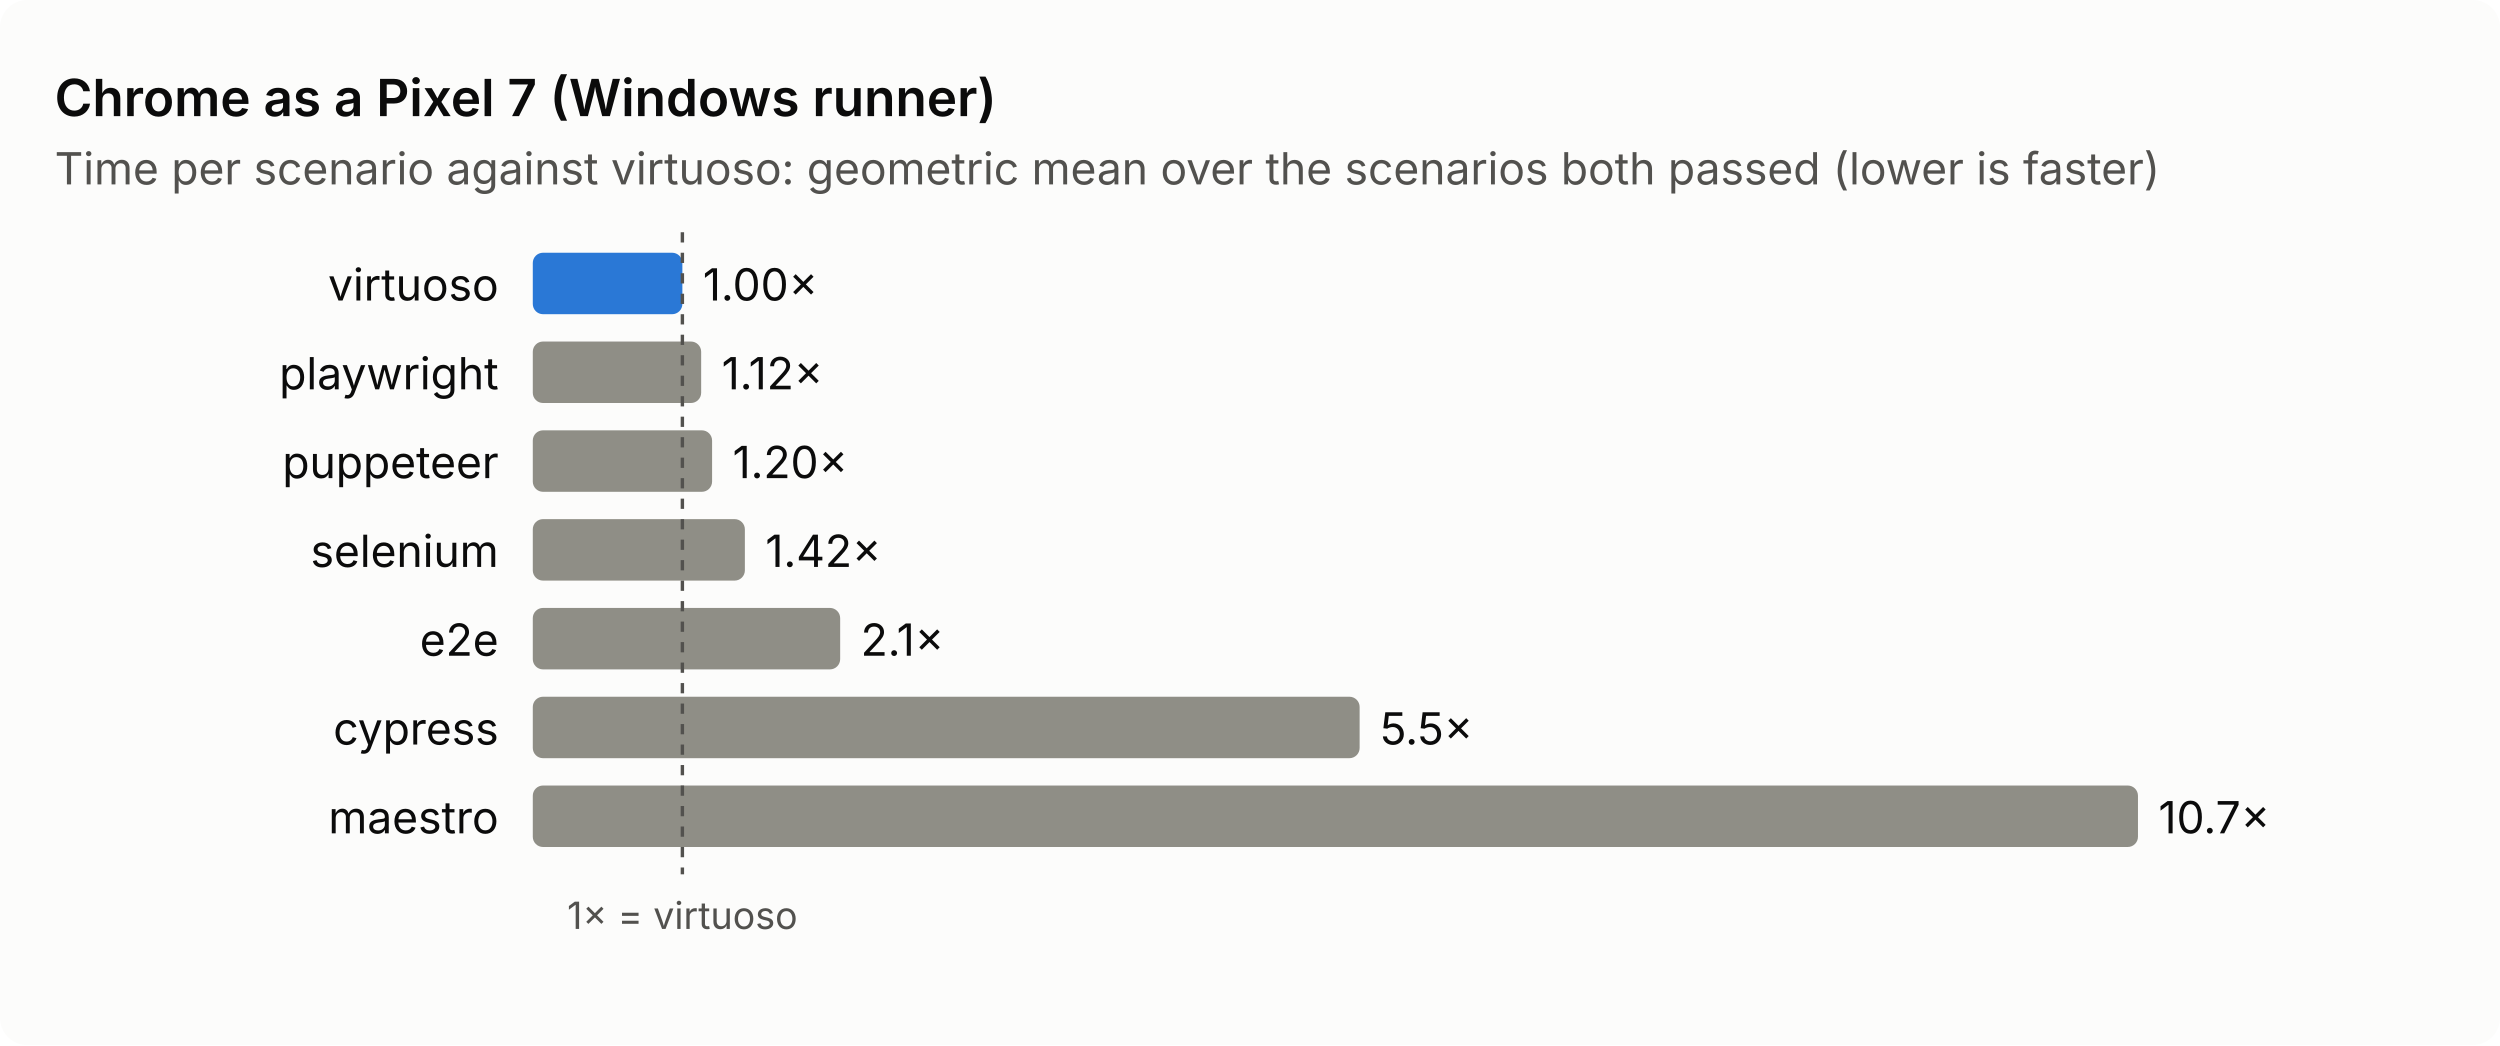
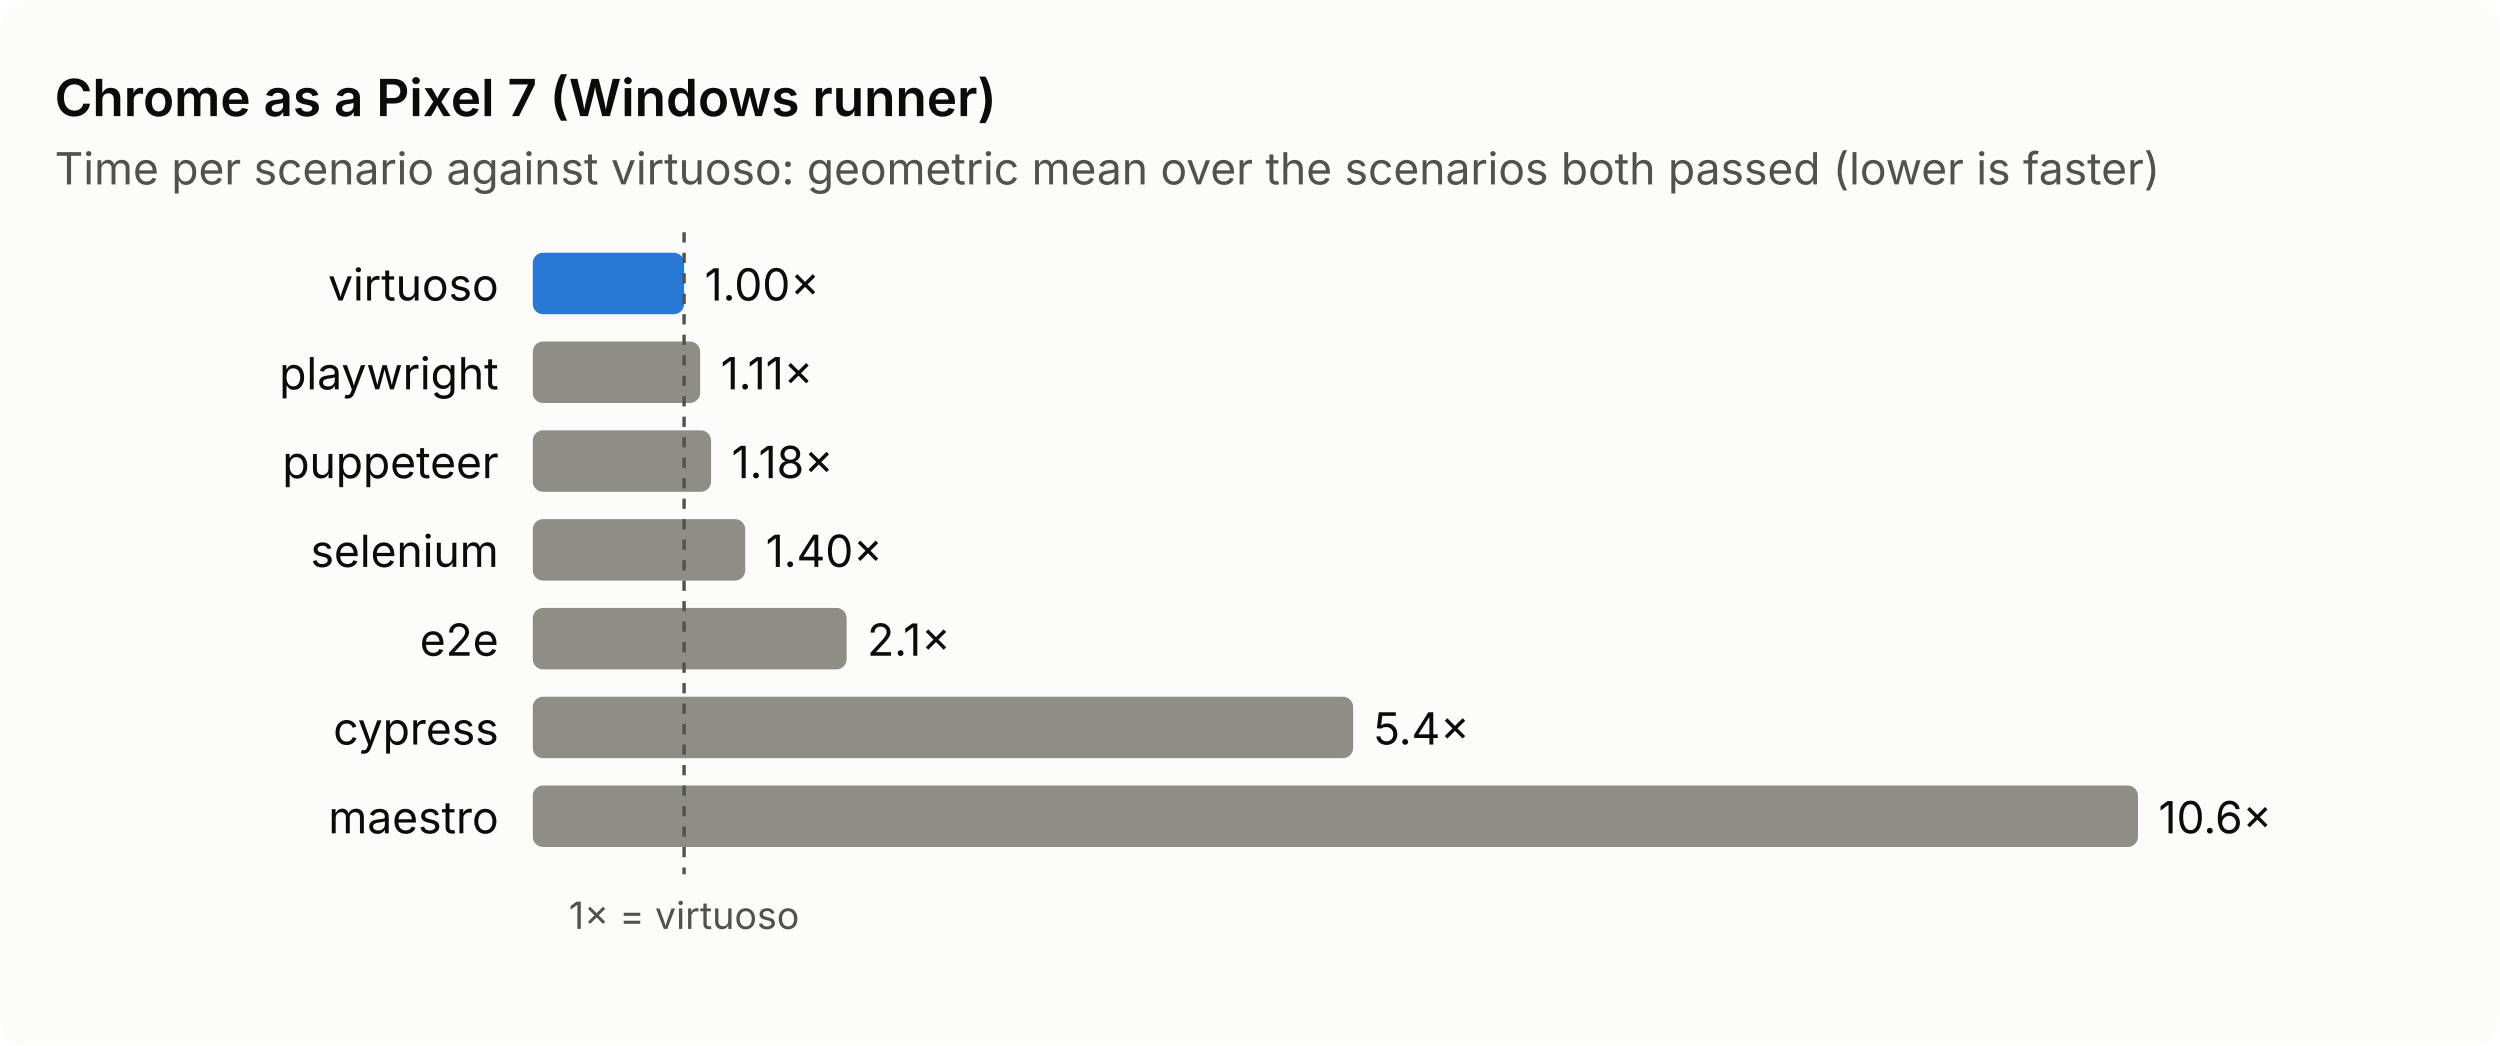
<svg xmlns="http://www.w3.org/2000/svg" viewBox="0 0 732 306" width="732" height="306" role="img" aria-label="Chrome as a Pixel 7 (Windows runner): time per scenario against virtuoso">
  <style>text{font:13px system-ui,-apple-system,'Segoe UI',sans-serif;fill:#0b0b0b}.sub,.axis{fill:#52514e}.axis{font-size:11px}.title{font-size:15px;font-weight:600}.bg{fill:#fcfcfb}.bar{fill:#8f8e86}.base{fill:#2a78d6}.ref{stroke:#52514e;stroke-dasharray:3 3}@media (prefers-color-scheme: dark){.bg{fill:#1a1a19}text{fill:#f0efec}.sub,.axis{fill:#c3c2b7}.base{fill:#3987e5}.ref{stroke:#c3c2b7}}</style>
  <rect class="bg" width="732" height="306" rx="8" />
  <text class="title" x="16" y="34.0">Chrome as a Pixel 7 (Windows runner)</text>
  <text class="sub" x="16" y="54.0">Time per scenario against virtuoso: geometric mean over the scenarios both passed (lower is faster)</text>
  <text x="146.0" y="88.0" text-anchor="end">virtuoso</text>
-   <rect class="bar base" x="156" y="74.0" width="43.8" height="18" rx="3" />
-   <text x="205.8" y="88.0">1.00×</text>
+   <rect class="bar base" x="156" y="74.0" width="44.3" height="18" rx="3" />
+   <text x="206.3" y="88.0">1.00×</text>
  <text x="146.0" y="114.0" text-anchor="end">playwright</text>
-   <rect class="bar" x="156" y="100.0" width="49.3" height="18" rx="3" />
-   <text x="211.3" y="114.0">1.12×</text>
+   <rect class="bar" x="156" y="100.0" width="49.0" height="18" rx="3" />
+   <text x="211.0" y="114.0">1.11×</text>
  <text x="146.0" y="140.0" text-anchor="end">puppeteer</text>
-   <rect class="bar" x="156" y="126.0" width="52.5" height="18" rx="3" />
-   <text x="214.5" y="140.0">1.20×</text>
+   <rect class="bar" x="156" y="126.0" width="52.2" height="18" rx="3" />
+   <text x="214.2" y="140.0">1.18×</text>
  <text x="146.0" y="166.0" text-anchor="end">selenium</text>
-   <rect class="bar" x="156" y="152.0" width="62.1" height="18" rx="3" />
-   <text x="224.1" y="166.0">1.42×</text>
+   <rect class="bar" x="156" y="152.0" width="62.2" height="18" rx="3" />
+   <text x="224.2" y="166.0">1.40×</text>
  <text x="146.0" y="192.0" text-anchor="end">e2e</text>
-   <rect class="bar" x="156" y="178.0" width="90.0" height="18" rx="3" />
-   <text x="252.0" y="192.0">2.1×</text>
+   <rect class="bar" x="156" y="178.0" width="91.9" height="18" rx="3" />
+   <text x="253.9" y="192.0">2.1×</text>
  <text x="146.0" y="218.0" text-anchor="end">cypress</text>
-   <rect class="bar" x="156" y="204.0" width="242.1" height="18" rx="3" />
-   <text x="404.1" y="218.0">5.5×</text>
+   <rect class="bar" x="156" y="204.0" width="240.2" height="18" rx="3" />
+   <text x="402.2" y="218.0">5.4×</text>
  <text x="146.0" y="244.0" text-anchor="end">maestro</text>
  <rect class="bar" x="156" y="230.0" width="470.0" height="18" rx="3" />
-   <text x="632.0" y="244.0">10.7×</text>
-   <line class="ref" x1="199.8" y1="68.0" x2="199.8" y2="256.0" />
-   <text class="axis" x="199.8" y="272.0" text-anchor="middle">1× = virtuoso</text>
+   <text x="632.0" y="244.0">10.6×</text>
+   <line class="ref" x1="200.3" y1="68.0" x2="200.3" y2="256.0" />
+   <text class="axis" x="200.3" y="272.0" text-anchor="middle">1× = virtuoso</text>
</svg>
